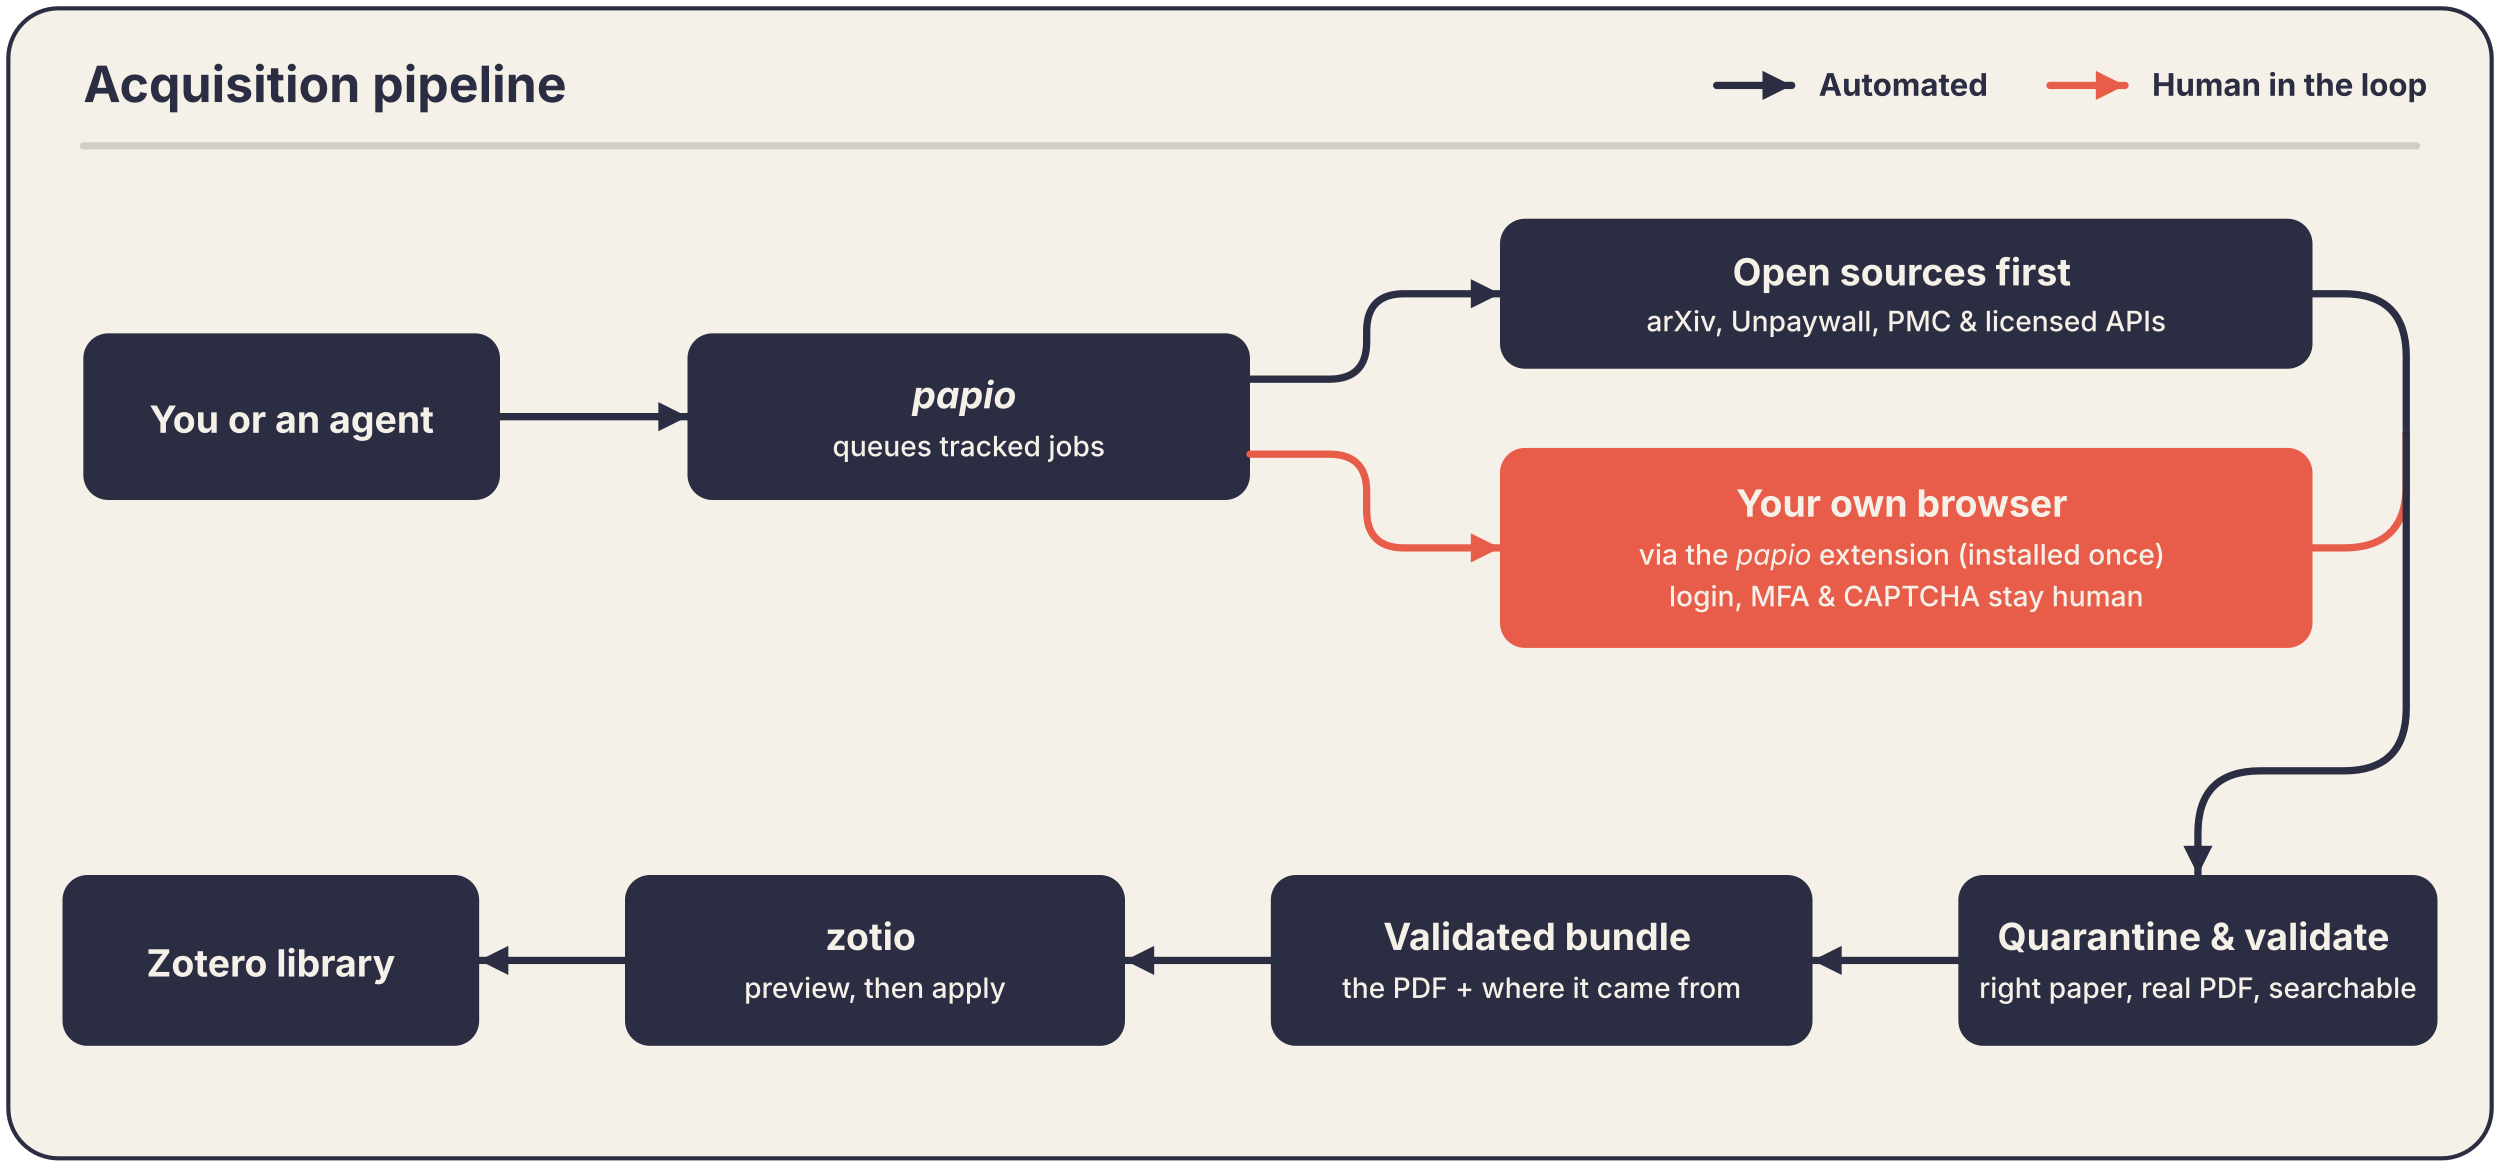
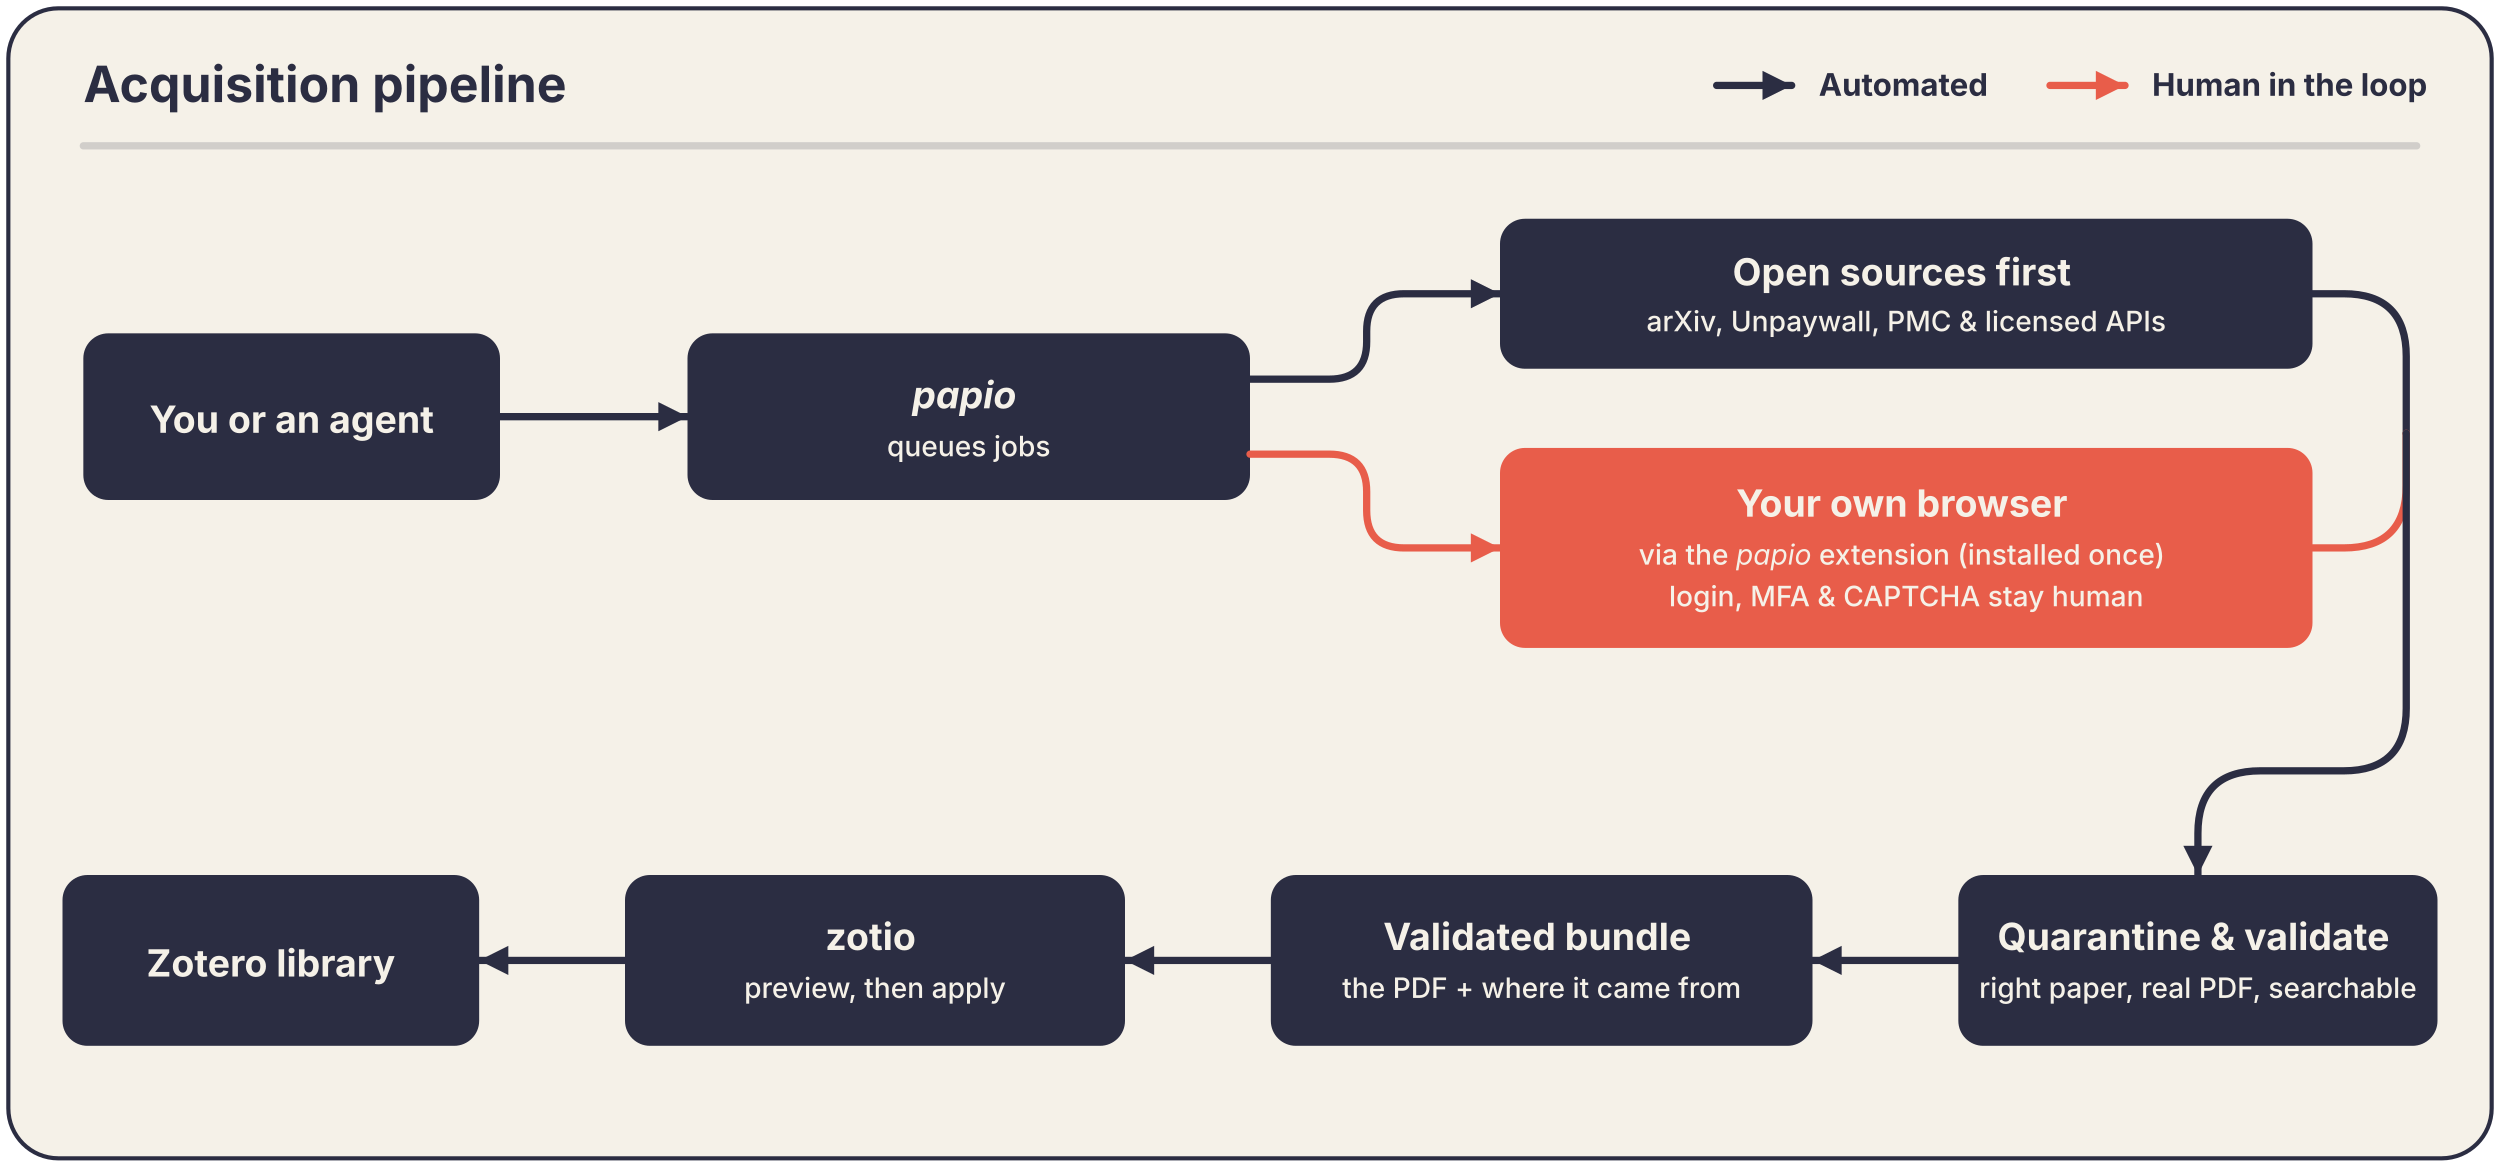
<svg xmlns="http://www.w3.org/2000/svg" width="1200" height="560" viewBox="0 0 1200 560" role="img" aria-labelledby="title description">
  <defs>
    <marker id="arrow-navy" viewBox="0 0 14 14" refX="14" refY="7" markerWidth="14" markerHeight="14" markerUnits="userSpaceOnUse" orient="auto">
      <path class="arrow-ink" d="M 0 0 L 14 7 L 0 14 Z" />
    </marker>
    <marker id="arrow-coral" viewBox="0 0 14 14" refX="14" refY="7" markerWidth="14" markerHeight="14" markerUnits="userSpaceOnUse" orient="auto">
      <path class="arrow-coral" d="M 0 0 L 14 7 L 0 14 Z" />
    </marker>
    <style>
      /* Theme palette: only this block differs between variants. */
      .card { fill: #F5F1E8; stroke: #2B2D42; }
      .node, .arrow-ink { fill: #2B2D42; }
      .human-node, .arrow-coral { fill: #E85D4A; }
      .node-label { fill: #F5F1E8; }
      .human-label { fill: #F5F1E8; }
      .header-label { fill: #2B2D42; }
      .flow { stroke: #2B2D42; }
      .human-flow { stroke: #E85D4A; }
      .type { font-family: system-ui, -apple-system, 'Segoe UI', sans-serif; }
      .node-label { font-size: 18px; font-weight: 650; text-anchor: middle; }
      .node-sub { font-size: 13.5px; font-weight: 450; opacity: 0.85; }
      .flow, .human-flow { fill: none; stroke-width: 3.5; stroke-linecap: round; stroke-linejoin: round; }
    </style>
  </defs>
  <rect class="card" x="4" y="4" width="1192" height="552" rx="24" stroke-width="2" />
  <g class="type">
    <text class="header-label" x="40" y="49" font-size="24" font-weight="750">Acquisition pipeline</text>
    <g aria-label="Legend">
      <path d="M 824 41 H 860" class="flow" marker-end="url(#arrow-navy)" />
      <text class="header-label" x="873" y="46" font-size="15" font-weight="650">Automated</text>
      <path d="M 984 41 H 1020" class="human-flow" marker-end="url(#arrow-coral)" />
      <text class="header-label" x="1033" y="46" font-size="15" font-weight="650">Human in the loop</text>
    </g>
    <path d="M 40 70 H 1160" class="flow" opacity="0.18" />
    <g aria-label="You or an agent">
      <rect class="node" x="40" y="160" width="200" height="80" rx="12" />
      <text class="node-label" x="140" y="201" dominant-baseline="middle">You or an agent</text>
    </g>
-     <g aria-label="papio — queues tracked jobs">
+     <g aria-label="papio — queues jobs">
      <rect class="node" x="330" y="160" width="270" height="80" rx="12" />
      <text class="node-label" x="465" y="196">
        <tspan x="465" y="196" font-style="italic">papio</tspan>
-         <tspan class="node-sub" x="465" y="219">queues tracked jobs</tspan>
+         <tspan class="node-sub" x="465" y="219">queues jobs</tspan>
      </text>
    </g>
    <path d="M 240 200 H 330" class="flow" marker-end="url(#arrow-navy)" />
    <g aria-label="Open sources first — arXiv, Unpaywall, PMC, licensed APIs">
      <rect class="node" x="720" y="105" width="390" height="72" rx="12" />
      <text class="node-label" x="915" y="137">
        <tspan x="915" y="137">Open sources first</tspan>
        <tspan class="node-sub" x="915" y="159">arXiv, Unpaywall, PMC &amp; licensed APIs</tspan>
      </text>
    </g>
    <g aria-label="Your own browser — via the papio extension; login, MFA &amp; CAPTCHA stay human">
      <rect class="human-node" x="720" y="215" width="390" height="96" rx="12" />
      <text class="node-label human-label" x="915" y="248">
        <tspan x="915" y="248">Your own browser</tspan>
        <tspan class="node-sub" x="915" y="271">via the <tspan font-style="italic">papio</tspan> extension (installed once)</tspan>
        <tspan class="node-sub" x="915" y="291">login, MFA &amp; CAPTCHA stay human</tspan>
      </text>
    </g>
    <path d="M 600 182 H 638 Q 656 182 656 164 V 159 Q 656 141 674 141 H 720" class="flow" marker-end="url(#arrow-navy)" />
    <path d="M 600 218 H 638 Q 656 218 656 236 V 245 Q 656 263 674 263 H 720" class="human-flow" marker-end="url(#arrow-coral)" />
    <path d="M 1110 141 H 1125 Q 1155 141 1155 171 V 208" class="flow" />
    <path d="M 1110 263 H 1125 Q 1155 263 1155 233 V 208" class="human-flow" />
    <path d="M 1155 208 V 340 Q 1155 370 1125 370 H 1085 Q 1055 370 1055 400 V 420" class="flow" marker-end="url(#arrow-navy)" />
    <g aria-label="Quarantine &amp; validate — right paper, real PDF, searchable">
      <rect class="node" x="940" y="420" width="230" height="82" rx="12" />
      <text class="node-label" x="1055" y="456">
        <tspan x="1055" y="456">Quarantine &amp; validate</tspan>
        <tspan class="node-sub" x="1055" y="479">right paper, real PDF, searchable</tspan>
      </text>
    </g>
    <g aria-label="Validated bundle — the PDF plus where it came from">
      <rect class="node" x="610" y="420" width="260" height="82" rx="12" />
      <text class="node-label" x="740" y="456">
        <tspan x="740" y="456">Validated bundle</tspan>
        <tspan class="node-sub" x="740" y="479">the PDF + where it came from</tspan>
      </text>
    </g>
    <g aria-label="zotio — preview, then apply">
      <rect class="node" x="300" y="420" width="240" height="82" rx="12" />
      <text class="node-label" x="420" y="456">
        <tspan x="420" y="456">zotio</tspan>
        <tspan class="node-sub" x="420" y="479">preview, then apply</tspan>
      </text>
    </g>
    <g aria-label="Zotero library">
      <rect class="node" x="30" y="420" width="200" height="82" rx="12" />
      <text class="node-label" x="130" y="462" dominant-baseline="middle">Zotero library</text>
    </g>
    <path d="M 940 461 H 870" class="flow" marker-end="url(#arrow-navy)" />
    <path d="M 610 461 H 540" class="flow" marker-end="url(#arrow-navy)" />
    <path d="M 300 461 H 230" class="flow" marker-end="url(#arrow-navy)" />
  </g>
</svg>
